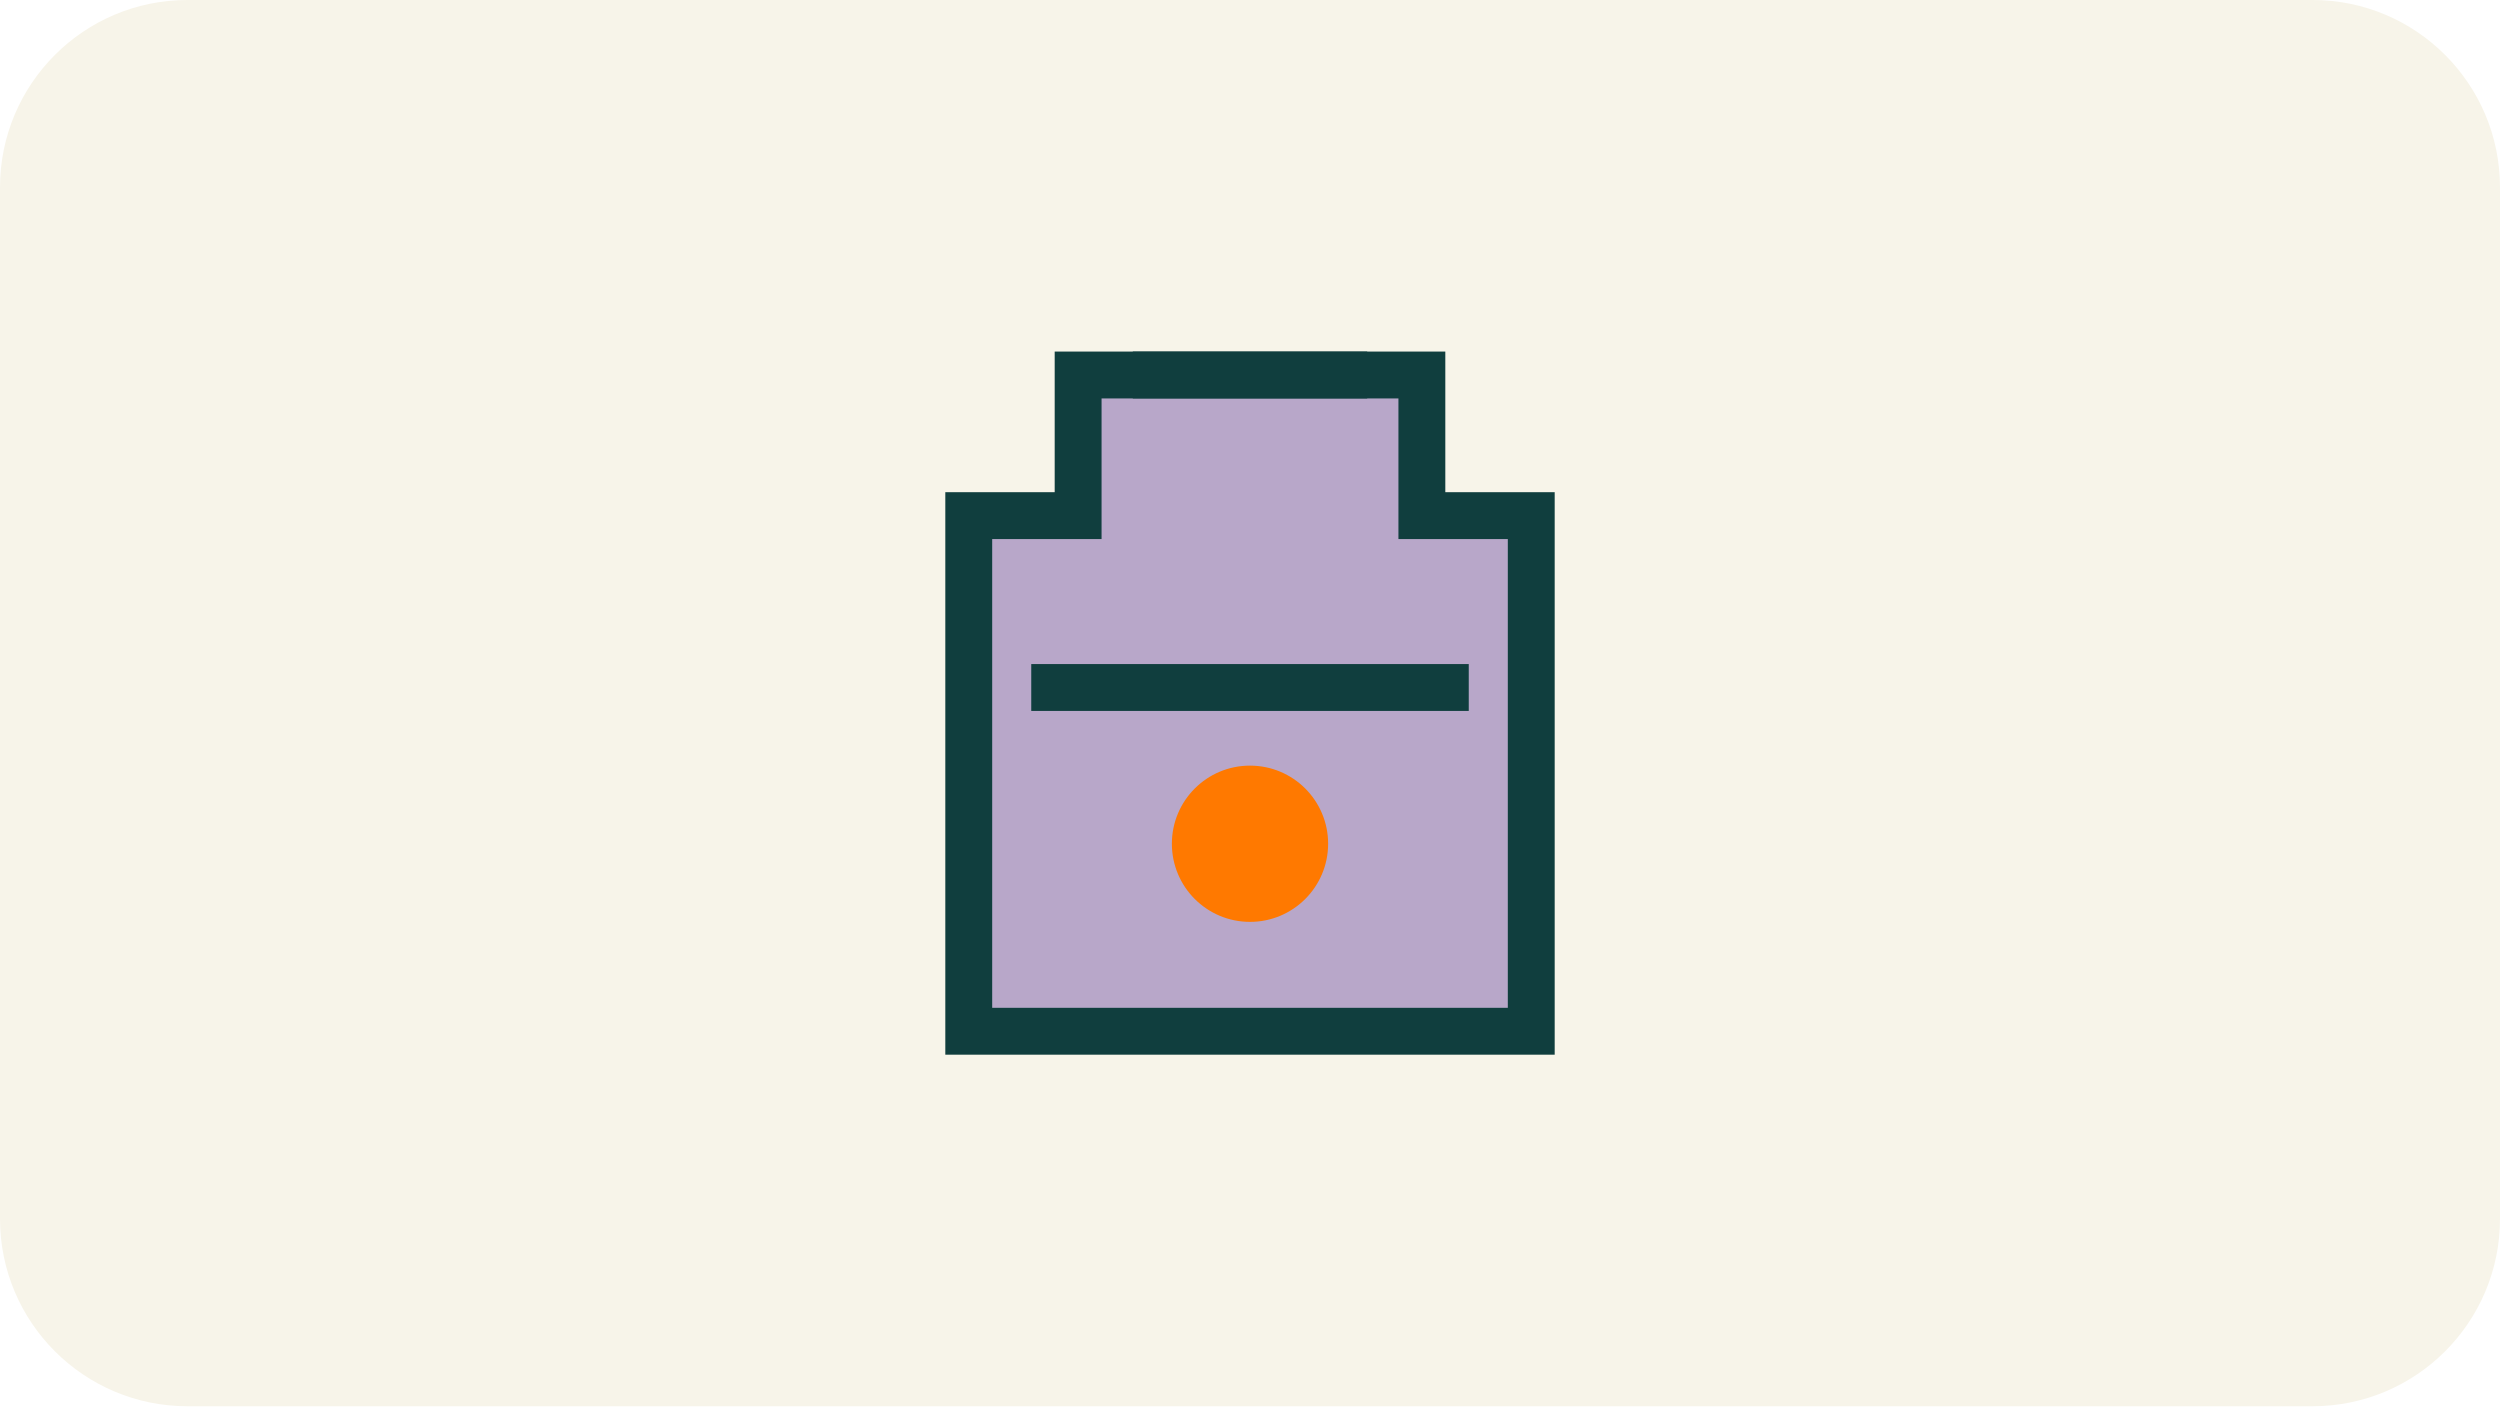
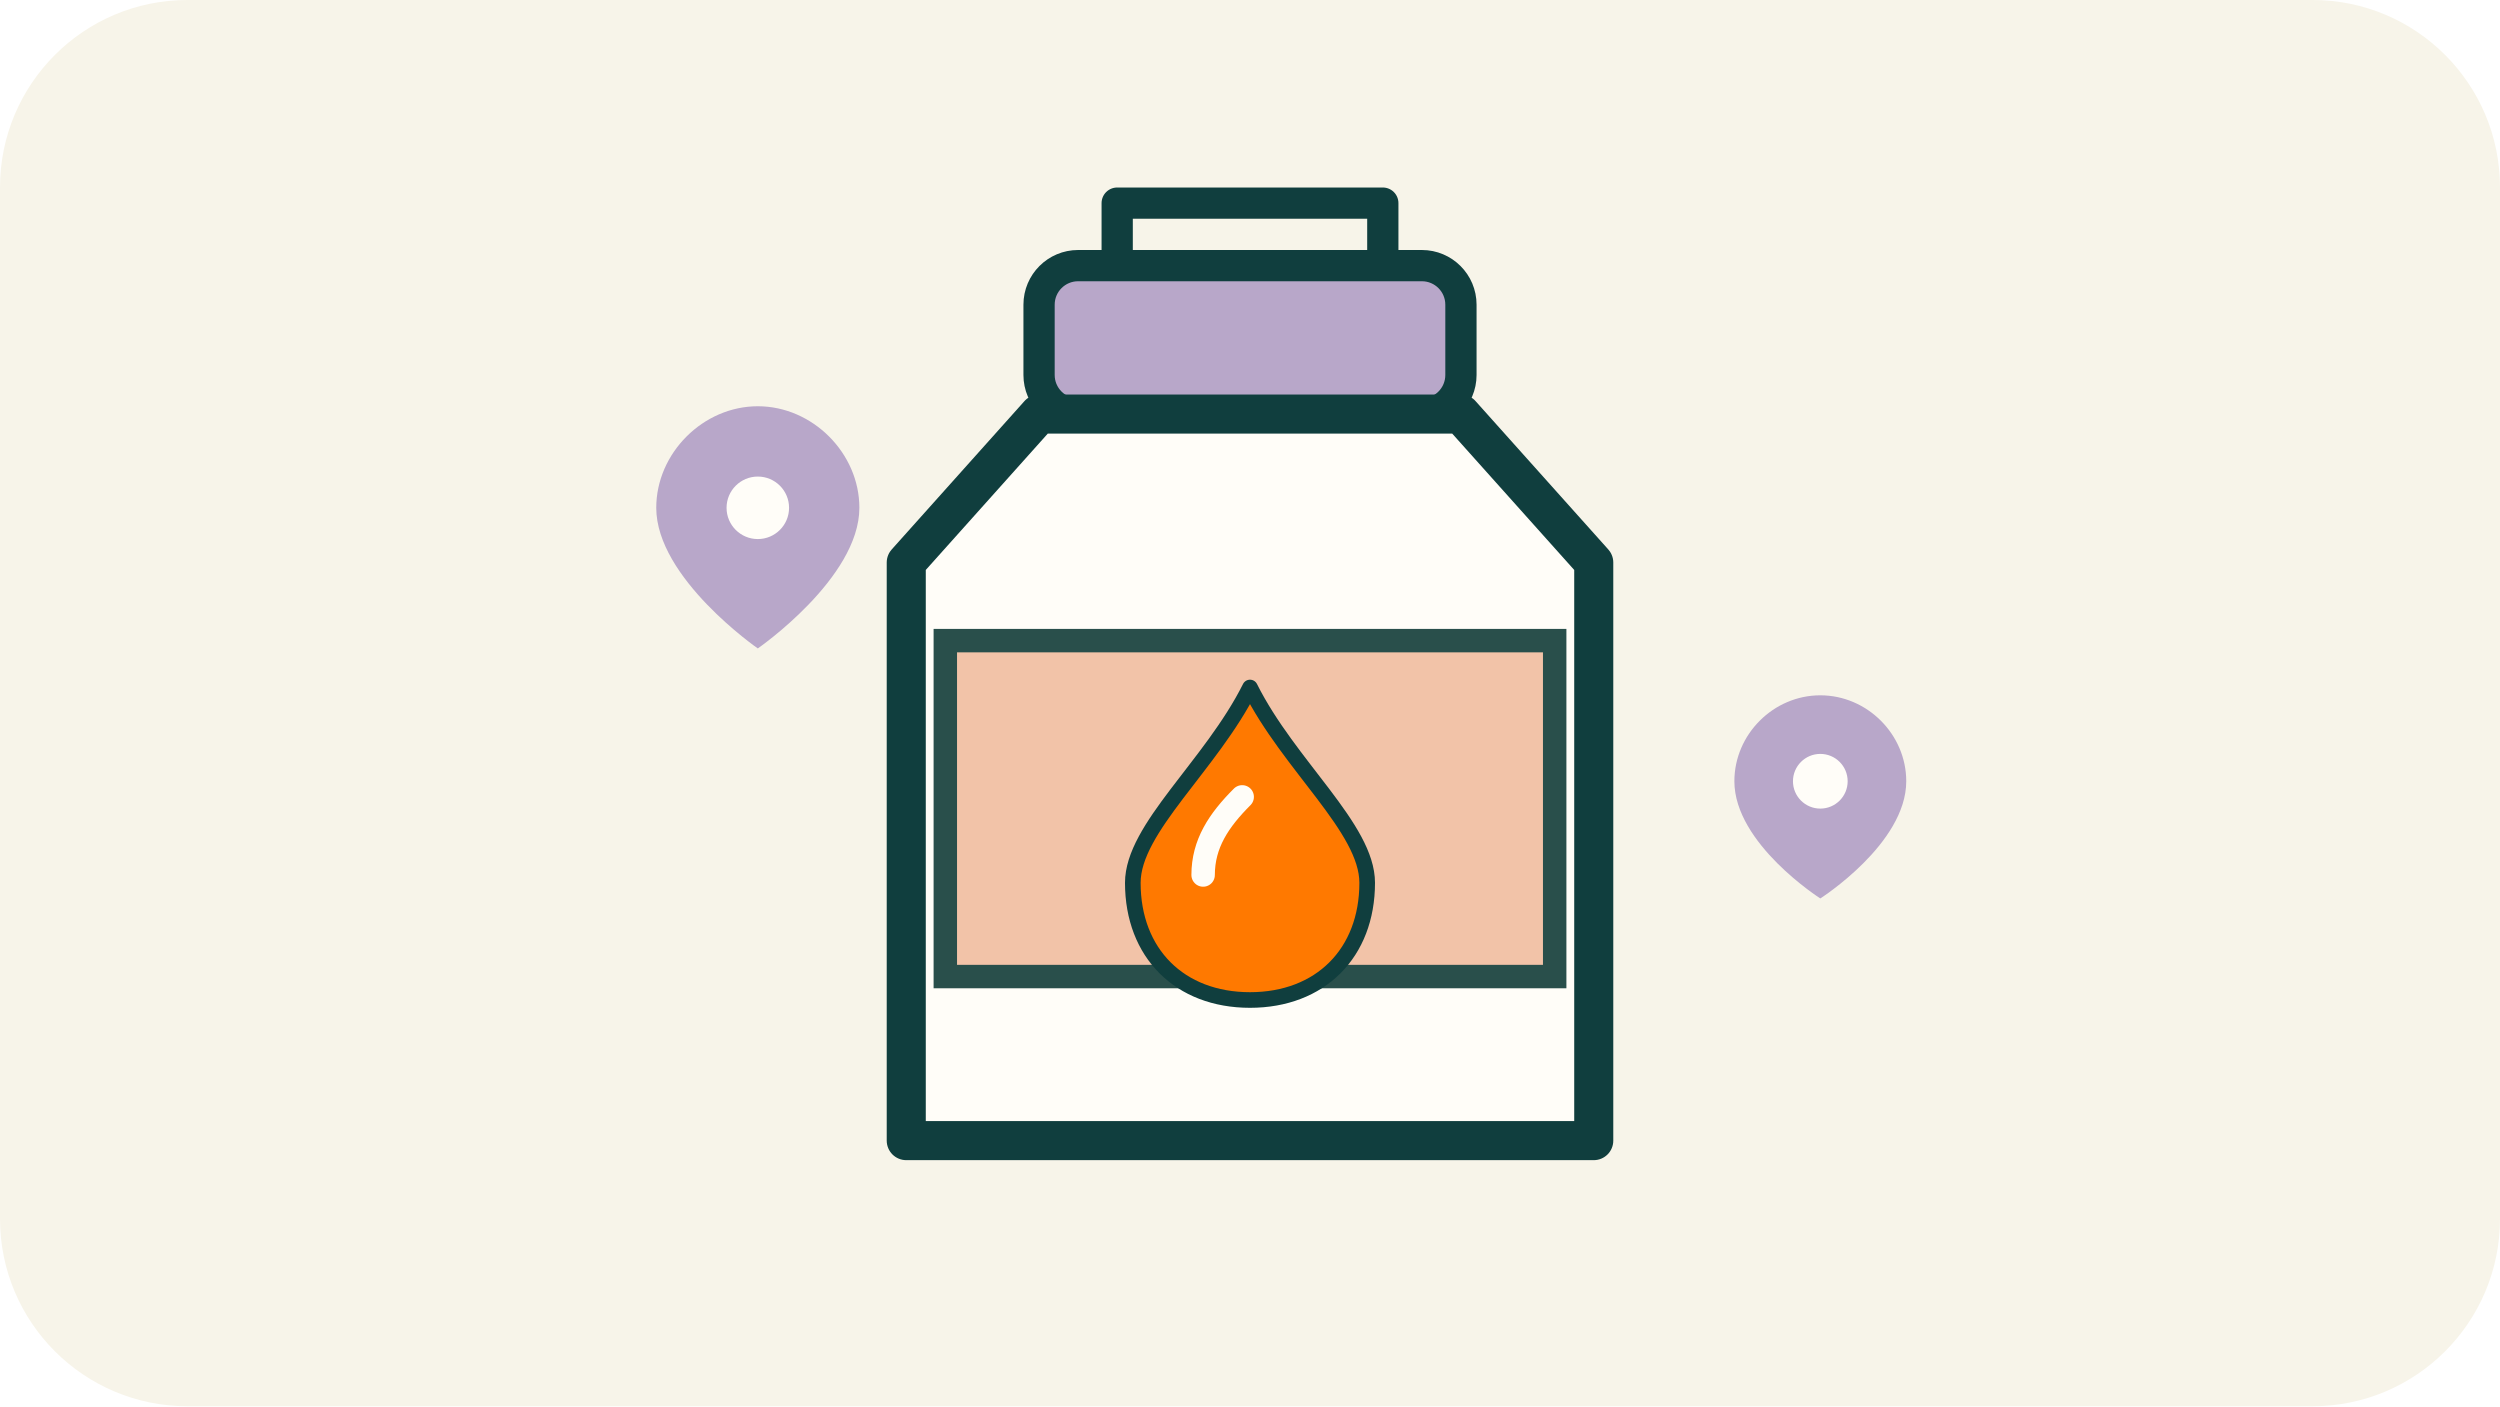
- <svg xmlns="http://www.w3.org/2000/svg" viewBox="0 0 320 180">
+ <svg xmlns="http://www.w3.org/2000/svg" viewBox="0 0 320 180" role="img">
  <rect width="320" height="180" rx="24" fill="#F7F4E9" />
-   <path d="M138 48h44v18h14v66h-72V66h14z" fill="#B8A7C9" stroke="#103E3E" stroke-width="6" />
-   <path d="M145 48h30M132 88h56" stroke="#103E3E" stroke-width="6" />
-   <circle cx="160" cy="108" r="10" fill="#FF7900" />
+   <rect x="133" y="34" width="54" height="19" rx="5" fill="#B8A7C9" stroke="#103E3E" stroke-width="4" />
+   <path d="M143 34V26h34v8" fill="none" stroke="#103E3E" stroke-width="4" stroke-linejoin="round" />
+   <path d="M133 53h54l17 19v74H116V72l17-19Z" fill="#FFFDF8" stroke="#103E3E" stroke-width="5" stroke-linejoin="round" />
+   <path d="M121 82h78v43h-78z" fill="#F2C3A8" stroke="#294F4B" stroke-width="3" />
+   <path d="M160 88        C155 98 145 106 145 113        C145 122 151 128 160 128        C169 128 175 122 175 113        C175 106 165 98 160 88Z" fill="#FF7900" stroke="#103E3E" stroke-width="2" stroke-linejoin="round" />
+   <path d="M154 112c0-4 2-7 5-10" fill="none" stroke="#FFFDF8" stroke-width="3" stroke-linecap="round" />
+   <path d="M84 65c0-7 6-13 13-13s13 6 13 13c0 9-13 18-13 18S84 74 84 65Z" fill="#B8A7C9" />
+   <circle cx="97" cy="65" r="4" fill="#FFFDF8" />
+   <path d="M222 100c0-6 5-11 11-11s11 5 11 11c0 8-11 15-11 15s-11-7-11-15Z" fill="#B8A7C9" />
+   <circle cx="233" cy="100" r="3.5" fill="#FFFDF8" />
</svg>
